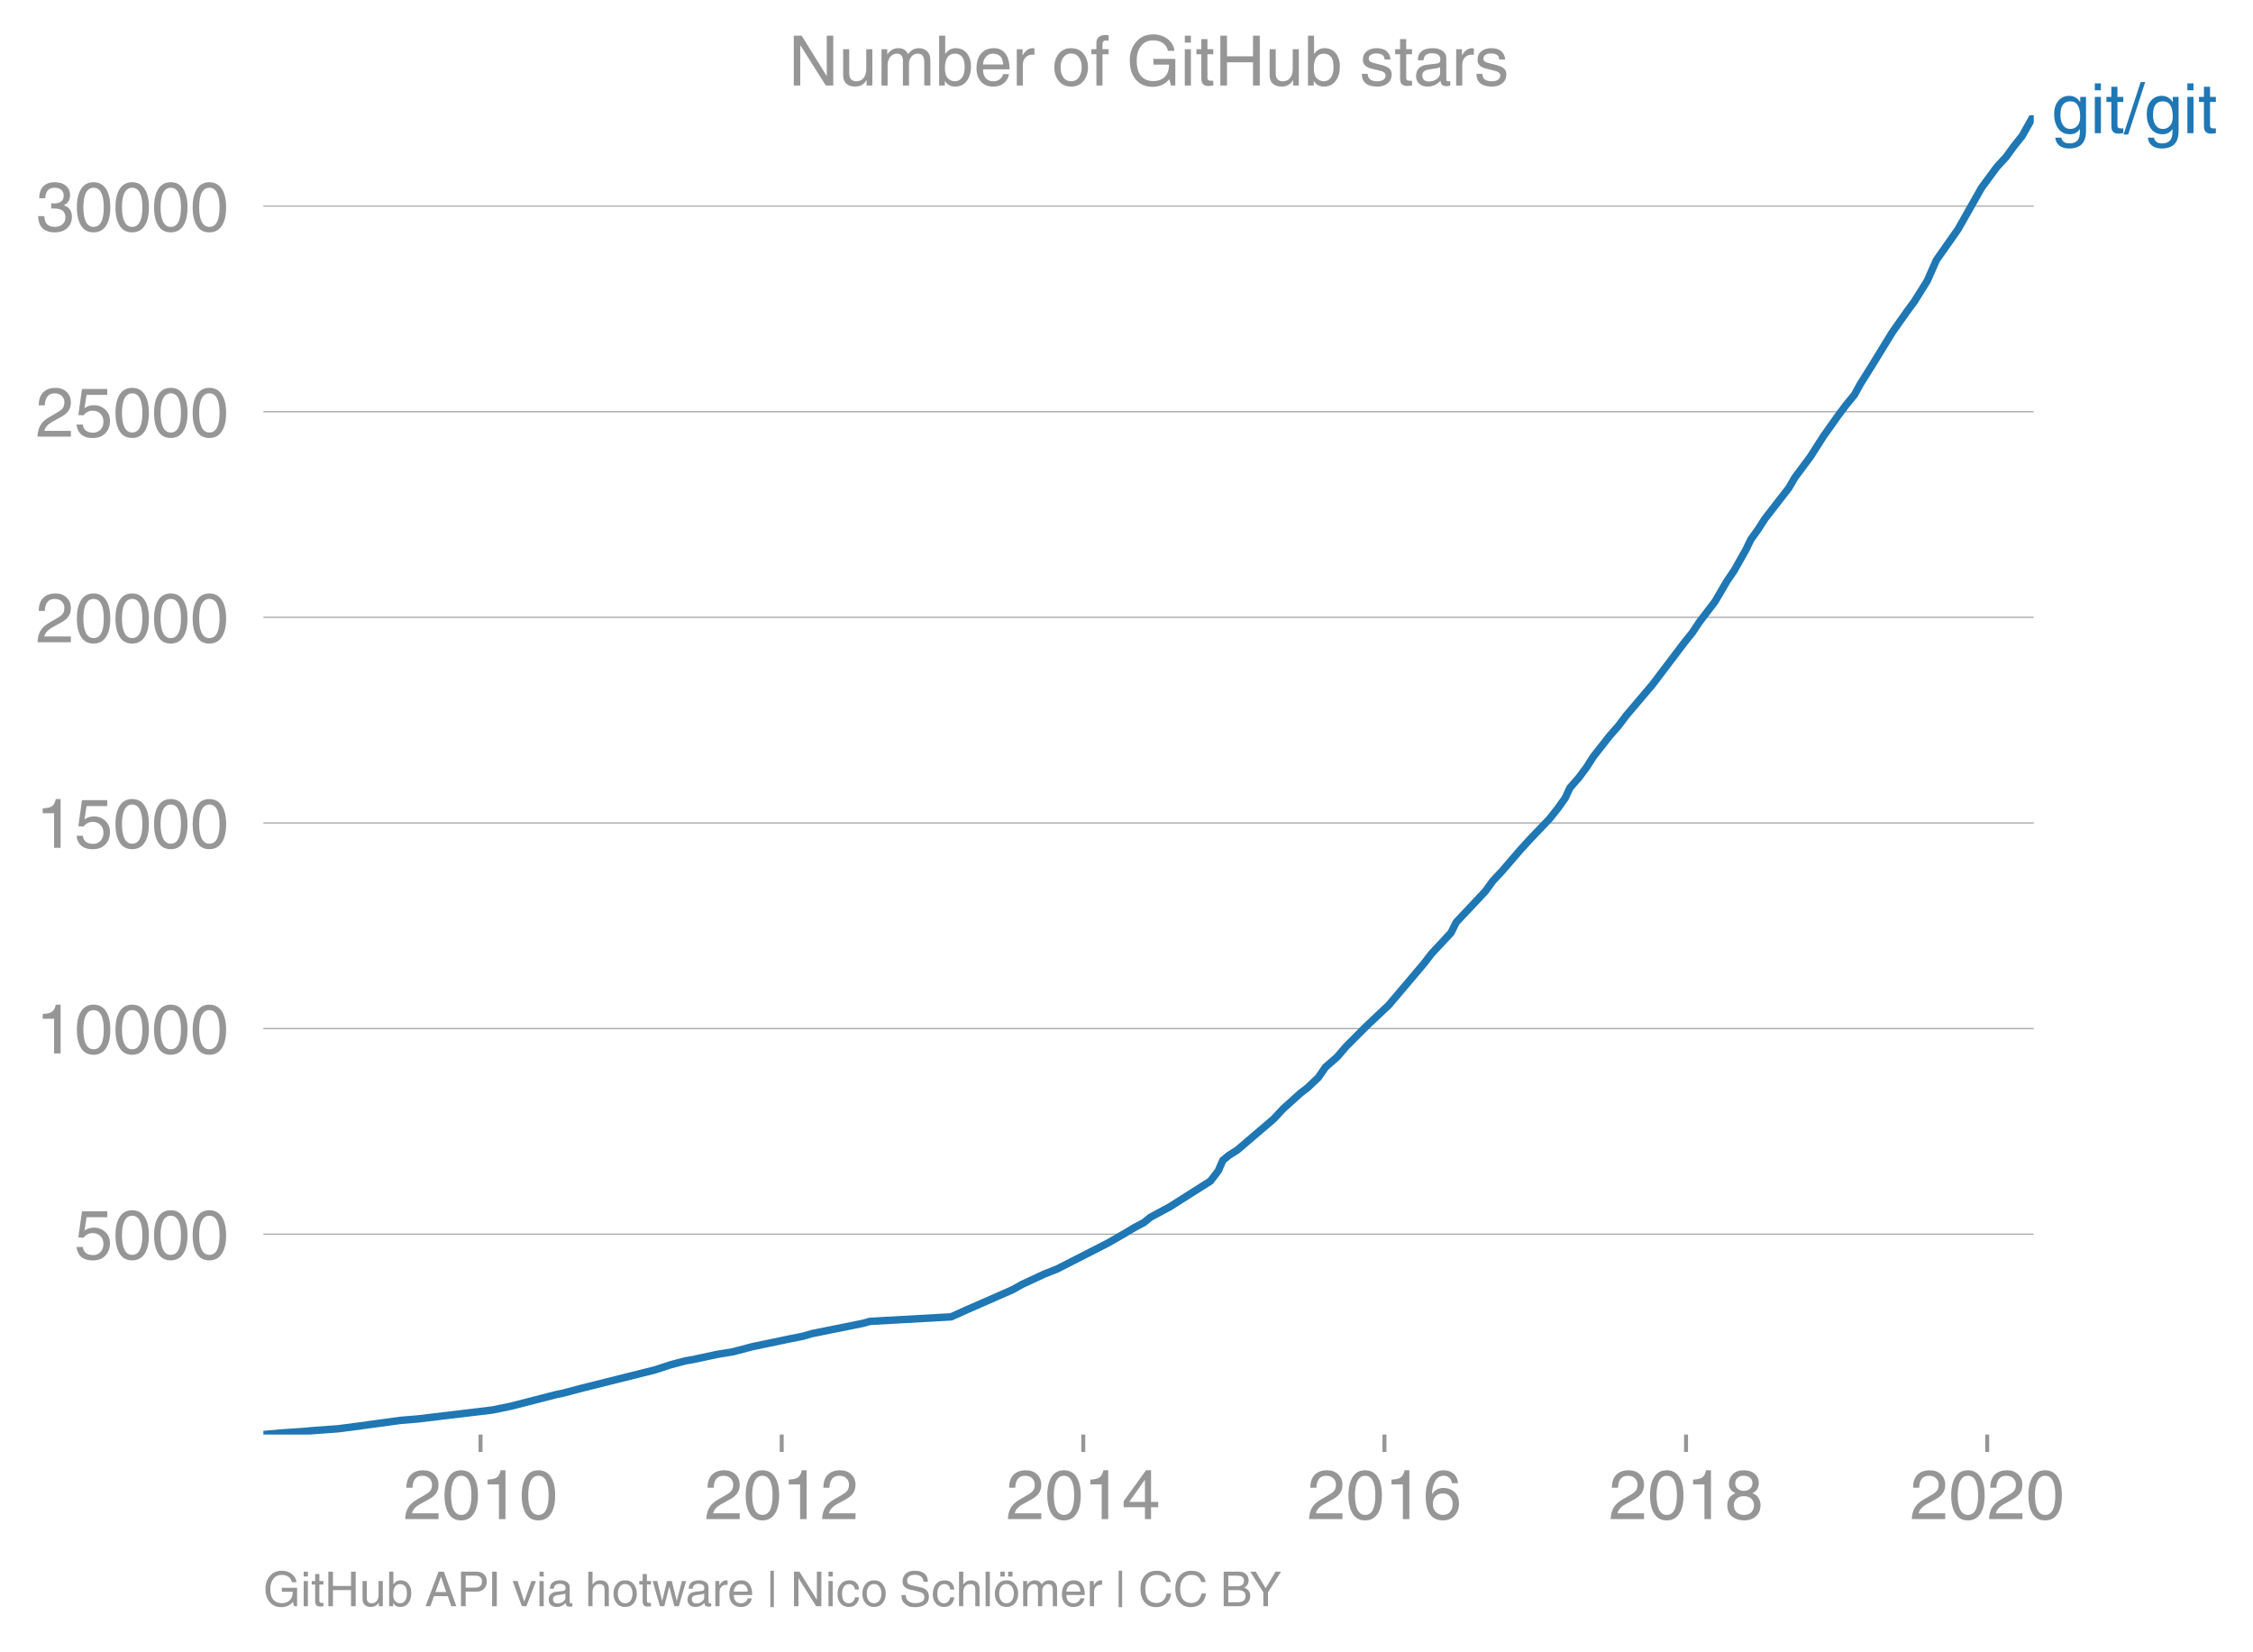
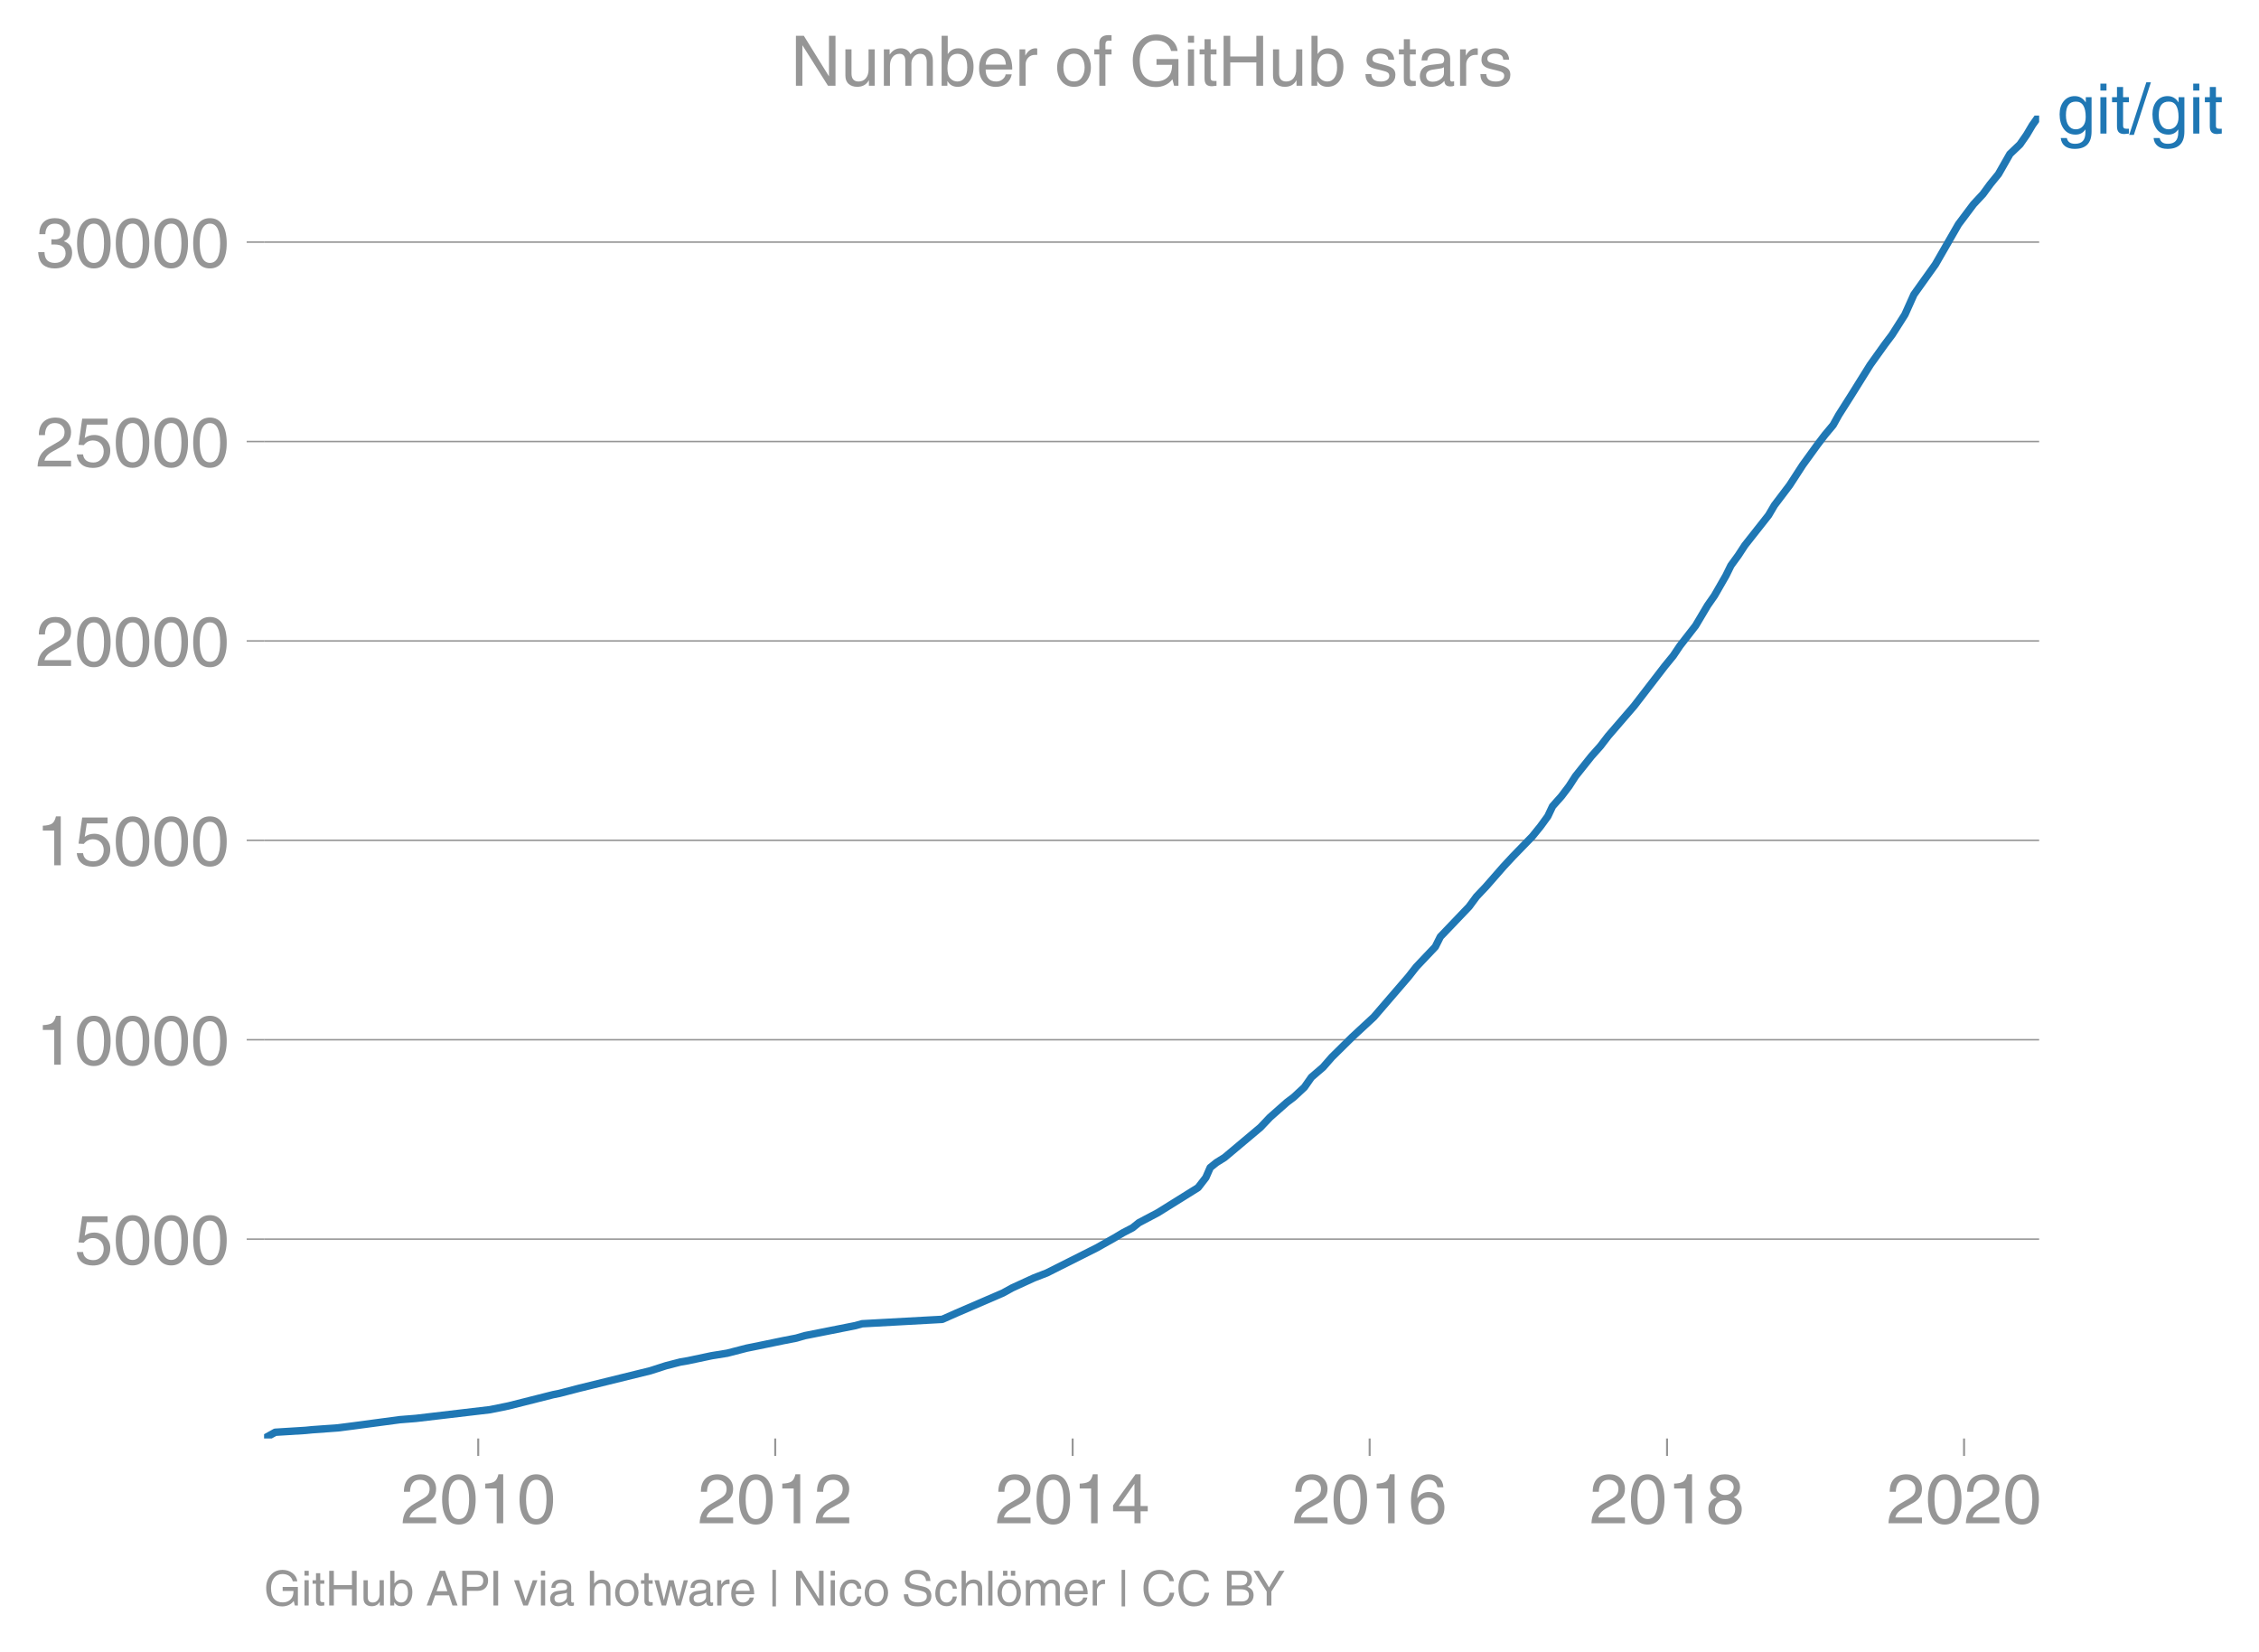
- <svg xmlns="http://www.w3.org/2000/svg" xmlns:xlink="http://www.w3.org/1999/xlink" height="444.271" viewBox="0 0 454.478 333.203" width="605.97">
+ <svg xmlns="http://www.w3.org/2000/svg" xmlns:xlink="http://www.w3.org/1999/xlink" height="442.889" viewBox="0 0 454.478 332.166" width="605.97">
  <defs>
    <style>*{stroke-linecap:butt;stroke-linejoin:round}</style>
  </defs>
  <g id="figure_1">
-     <path d="M0 333.203h454.478V0H0z" fill="none" id="patch_1" />
+     <path d="M0 332.166h454.478V0H0z" fill="none" id="patch_1" />
    <g id="axes_1">
      <path d="M53.127 289.361h357.12V23.25H53.127z" fill="none" id="patch_2" />
      <g id="matplotlib.axis_1">
        <g id="xtick_1">
          <g id="line2d_1">
            <defs>
-               <path d="M0 0v3.5" id="mc0dd35ab2b" stroke="#969696" stroke-width=".8" />
-             </defs>
-             <use x="96.935" xlink:href="#mc0dd35ab2b" y="289.361" fill="#969696" stroke="#969696" stroke-width=".8" />
+               <path d="M0 0v3.5" id="md614ea717a" stroke="#969696" stroke-width=".4" />
+             </defs>
+             <use x="96.214" xlink:href="#md614ea717a" y="289.361" fill="#969696" stroke="#969696" stroke-width=".4" />
          </g>
          <g id="text_1">
            <defs>
              <path d="M4.39 45.125q0 12.39 6.391 18.781 6.406 6.407 17.938 6.407 9.656 0 15.812-5.86 6.157-5.86 6.157-15.14 0-7.22-3.547-12.188-3.532-4.953-10.422-8.703l-12.11-6.64Q13.922 15.921 12.5 8.296h38.188V0H2.593q.39 9.906 4.297 16.5 3.906 6.594 12.203 11.375l12.593 7.328q5.032 2.89 7.329 5.984 2.297 3.094 2.297 8.516 0 5.375-3.766 9.031-3.75 3.672-10.156 3.672-7.078 0-10.594-4.672-3.516-4.656-3.61-12.609z" id="HelveticaWorld-Regular-50" />
              <path d="M42.484 34.188q0 14.109-3.734 21.156-3.734 7.062-10.969 7.062-7.078 0-10.89-7.062-3.797-7.047-3.797-21.157 0-13.671 3.75-20.937Q20.609 6 27.78 6q7.235 0 10.969 7 3.734 7.016 3.734 21.188zm9.422 0q0-17.297-6.25-26.704-6.25-9.39-17.875-9.39-12.062 0-18.062 9.734-6 9.75-6 26.36 0 17.03 6.14 26.578 6.157 9.547 17.922 9.547 11.625 0 17.875-9.5t6.25-26.626z" id="HelveticaWorld-Regular-48" />
              <path d="M35.89 0h-9.374v49.906H10.109v6.985q8.594.28 12.782 2.75Q27.094 62.109 29 70.313h6.89z" id="HelveticaWorld-Regular-49" />
            </defs>
-             <g transform="matrix(.14 0 0 -.14 81.364 306.41)" fill="#969696">
+             <g transform="matrix(.14 0 0 -.14 80.643 306.41)" fill="#969696">
              <use xlink:href="#HelveticaWorld-Regular-50" />
              <use x="55.615" xlink:href="#HelveticaWorld-Regular-48" />
              <use x="111.23" xlink:href="#HelveticaWorld-Regular-49" />
              <use x="166.846" xlink:href="#HelveticaWorld-Regular-48" />
            </g>
          </g>
        </g>
        <g id="xtick_2">
-           <use x="157.687" xlink:href="#mc0dd35ab2b" y="289.361" fill="#969696" stroke="#969696" stroke-width=".8" id="line2d_2" />
-           <g transform="matrix(.14 0 0 -.14 142.117 306.41)" fill="#969696" id="text_2">
+           <use x="155.966" xlink:href="#md614ea717a" y="289.361" fill="#969696" stroke="#969696" stroke-width=".4" id="line2d_2" />
+           <g transform="matrix(.14 0 0 -.14 140.396 306.41)" fill="#969696" id="text_2">
            <use xlink:href="#HelveticaWorld-Regular-50" />
            <use x="55.615" xlink:href="#HelveticaWorld-Regular-48" />
            <use x="111.23" xlink:href="#HelveticaWorld-Regular-49" />
            <use x="166.846" xlink:href="#HelveticaWorld-Regular-50" />
          </g>
        </g>
        <g id="xtick_3">
-           <use x="218.523" xlink:href="#mc0dd35ab2b" y="289.361" fill="#969696" stroke="#969696" stroke-width=".8" id="line2d_3" />
+           <use x="215.801" xlink:href="#md614ea717a" y="289.361" fill="#969696" stroke="#969696" stroke-width=".4" id="line2d_3" />
          <g id="text_3">
            <defs>
              <path d="M10.594 24.703h22.61v31.89h-.188zM42 17.093V0h-8.797v17.094H2.484v8.593L34.72 70.314H42v-45.61h10.297v-7.61z" id="HelveticaWorld-Regular-52" />
            </defs>
-             <g transform="matrix(.14 0 0 -.14 202.953 306.41)" fill="#969696">
+             <g transform="matrix(.14 0 0 -.14 200.23 306.41)" fill="#969696">
              <use xlink:href="#HelveticaWorld-Regular-50" />
              <use x="55.615" xlink:href="#HelveticaWorld-Regular-48" />
              <use x="111.23" xlink:href="#HelveticaWorld-Regular-49" />
              <use x="166.846" xlink:href="#HelveticaWorld-Regular-52" />
            </g>
          </g>
        </g>
        <g id="xtick_4">
-           <use x="279.276" xlink:href="#mc0dd35ab2b" y="289.361" fill="#969696" stroke="#969696" stroke-width=".8" id="line2d_4" />
+           <use x="275.553" xlink:href="#md614ea717a" y="289.361" fill="#969696" stroke="#969696" stroke-width=".4" id="line2d_4" />
          <g id="text_4">
            <defs>
              <path d="M14.11 21.578q0-6.875 4.093-11.234Q22.313 6 28.906 6q6.297 0 10.032 4.438 3.734 4.453 3.734 11.687 0 6.297-3.688 10.547-3.687 4.25-10.468 4.25-6.594 0-10.5-4.156-3.907-4.157-3.907-11.188zM41.702 51.61q-.984 5.375-3.984 8.078-3 2.72-8.125 2.72-8.11 0-12.36-7.923-4.25-7.906-4.343-18.109l.203-.188q5.61 8.641 16.687 8.641 8.844 0 15.438-5.86 6.593-5.859 6.593-16.452 0-10.5-6.25-17.47-6.25-6.952-16.843-6.952-12.219 0-18.563 8.687-6.344 8.703-6.344 25.938 0 16.593 6.485 27.093 6.5 10.5 19.484 10.5 8.407 0 14.219-5.015 5.813-5 6.297-13.688z" id="HelveticaWorld-Regular-54" />
            </defs>
-             <g transform="matrix(.14 0 0 -.14 263.705 306.41)" fill="#969696">
+             <g transform="matrix(.14 0 0 -.14 259.982 306.41)" fill="#969696">
              <use xlink:href="#HelveticaWorld-Regular-50" />
              <use x="55.615" xlink:href="#HelveticaWorld-Regular-48" />
              <use x="111.23" xlink:href="#HelveticaWorld-Regular-49" />
              <use x="166.846" xlink:href="#HelveticaWorld-Regular-54" />
            </g>
          </g>
        </g>
        <g id="xtick_5">
-           <use x="340.111" xlink:href="#mc0dd35ab2b" y="289.361" fill="#969696" stroke="#969696" stroke-width=".8" id="line2d_5" />
+           <use x="335.387" xlink:href="#md614ea717a" y="289.361" fill="#969696" stroke="#969696" stroke-width=".4" id="line2d_5" />
          <g id="text_5">
            <defs>
              <path d="M27.594 40.578q5.422 0 8.953 3.094 3.547 3.11 3.547 8.234 0 4.594-3.407 7.547-3.39 2.953-9.687 2.953-5.61 0-8.672-3.11-3.047-3.093-3.047-7.874 0-5.125 3.813-7.984 3.812-2.86 8.5-2.86zm.093-7.562q-6.78 0-10.64-3.766-3.86-3.766-3.86-9.234 0-6.297 3.907-10.157Q21 6 28.219 6q6.406 0 10.234 3.86 3.828 3.859 3.828 10.265 0 5.469-3.828 9.172-3.828 3.719-10.766 3.719zM49.22 52.203q0-10.594-9.032-14.797 6.204-2.781 8.86-7.36 2.656-4.562 2.656-9.733 0-10.016-6.453-16.125-6.438-6.094-17.375-6.094-9.563 0-16.813 5.25-7.25 5.25-7.25 17.062 0 11.922 11.907 16.907-9.516 3.796-9.516 13.671 0 8.297 5.64 13.813 5.641 5.516 15.641 5.516 10.016 0 15.875-5.204 5.86-5.203 5.86-12.906z" id="HelveticaWorld-Regular-56" />
            </defs>
-             <g transform="matrix(.14 0 0 -.14 324.54 306.41)" fill="#969696">
+             <g transform="matrix(.14 0 0 -.14 319.817 306.41)" fill="#969696">
              <use xlink:href="#HelveticaWorld-Regular-50" />
              <use x="55.615" xlink:href="#HelveticaWorld-Regular-48" />
              <use x="111.23" xlink:href="#HelveticaWorld-Regular-49" />
              <use x="166.846" xlink:href="#HelveticaWorld-Regular-56" />
            </g>
          </g>
        </g>
        <g id="xtick_6">
-           <use x="400.864" xlink:href="#mc0dd35ab2b" y="289.361" fill="#969696" stroke="#969696" stroke-width=".8" id="line2d_6" />
-           <g transform="matrix(.14 0 0 -.14 385.293 306.41)" fill="#969696" id="text_6">
+           <use x="395.14" xlink:href="#md614ea717a" y="289.361" fill="#969696" stroke="#969696" stroke-width=".4" id="line2d_6" />
+           <g transform="matrix(.14 0 0 -.14 379.569 306.41)" fill="#969696" id="text_6">
            <use xlink:href="#HelveticaWorld-Regular-50" />
            <use x="55.615" xlink:href="#HelveticaWorld-Regular-48" />
            <use x="111.23" xlink:href="#HelveticaWorld-Regular-50" />
            <use x="166.846" xlink:href="#HelveticaWorld-Regular-48" />
          </g>
        </g>
      </g>
      <g id="matplotlib.axis_2">
        <g id="ytick_1">
-           <path clip-path="url(#pf751142531)" d="M53.127 248.935h357.12" fill="none" stroke="#969696" stroke-linecap="square" stroke-width=".2" id="line2d_7" />
+           <path clip-path="url(#pc16828fae8)" d="M53.127 249.258h357.12" fill="none" stroke="#969696" stroke-linecap="square" stroke-width=".3" id="line2d_7" />
+           <g id="line2d_8">
+             <defs>
+               <path d="M0 0h-3.5" id="md3d8f7f0d5" stroke="#969696" stroke-width=".3" />
+             </defs>
+             <use x="53.127" xlink:href="#md3d8f7f0d5" y="249.258" fill="#969696" stroke="#969696" stroke-width=".3" />
+           </g>
          <g id="text_7">
            <defs>
              <path d="M14.703 40.922q5.813 4.39 13.625 4.39 9.469 0 16.281-6.296 6.813-6.297 6.813-16.22 0-10.78-6.578-17.796-6.563-7-18.422-7-10.313 0-16.266 5.047Q4.203 8.109 3.22 17.39h9.094q.671-5.672 4.437-8.672 3.766-3 10.453-3 6.485 0 10.64 4.484Q42 14.703 42 21.688q0 7.125-4.36 11.421-4.343 4.297-11.218 4.297-7.813 0-13.047-6.687l-7.563.39 5.266 37.594h36.438v-8.5H17.672z" id="HelveticaWorld-Regular-53" />
            </defs>
-             <g transform="matrix(.14 0 0 -.14 14.985 253.96)" fill="#969696">
+             <g transform="matrix(.14 0 0 -.14 14.985 254.283)" fill="#969696">
              <use xlink:href="#HelveticaWorld-Regular-53" />
              <use x="55.615" xlink:href="#HelveticaWorld-Regular-48" />
              <use x="111.23" xlink:href="#HelveticaWorld-Regular-48" />
              <use x="166.846" xlink:href="#HelveticaWorld-Regular-48" />
            </g>
          </g>
        </g>
        <g id="ytick_2">
-           <path clip-path="url(#pf751142531)" d="M53.127 207.464h357.12" fill="none" stroke="#969696" stroke-linecap="square" stroke-width=".2" id="line2d_8" />
-           <g transform="matrix(.14 0 0 -.14 7.2 212.489)" fill="#969696" id="text_8">
+           <path clip-path="url(#pc16828fae8)" d="M53.127 209.148h357.12" fill="none" stroke="#969696" stroke-linecap="square" stroke-width=".3" id="line2d_9" />
+           <use x="53.127" xlink:href="#md3d8f7f0d5" y="209.148" fill="#969696" stroke="#969696" stroke-width=".3" id="line2d_10" />
+           <g transform="matrix(.14 0 0 -.14 7.2 214.172)" fill="#969696" id="text_8">
            <use xlink:href="#HelveticaWorld-Regular-49" />
            <use x="55.615" xlink:href="#HelveticaWorld-Regular-48" />
            <use x="111.23" xlink:href="#HelveticaWorld-Regular-48" />
            <use x="166.846" xlink:href="#HelveticaWorld-Regular-48" />
            <use x="222.461" xlink:href="#HelveticaWorld-Regular-48" />
          </g>
        </g>
        <g id="ytick_3">
-           <path clip-path="url(#pf751142531)" d="M53.127 165.993h357.12" fill="none" stroke="#969696" stroke-linecap="square" stroke-width=".2" id="line2d_9" />
-           <g transform="matrix(.14 0 0 -.14 7.2 171.018)" fill="#969696" id="text_9">
+           <path clip-path="url(#pc16828fae8)" d="M53.127 169.037h357.12" fill="none" stroke="#969696" stroke-linecap="square" stroke-width=".3" id="line2d_11" />
+           <use x="53.127" xlink:href="#md3d8f7f0d5" y="169.037" fill="#969696" stroke="#969696" stroke-width=".3" id="line2d_12" />
+           <g transform="matrix(.14 0 0 -.14 7.2 174.061)" fill="#969696" id="text_9">
            <use xlink:href="#HelveticaWorld-Regular-49" />
            <use x="55.615" xlink:href="#HelveticaWorld-Regular-53" />
            <use x="111.23" xlink:href="#HelveticaWorld-Regular-48" />
            <use x="166.846" xlink:href="#HelveticaWorld-Regular-48" />
            <use x="222.461" xlink:href="#HelveticaWorld-Regular-48" />
          </g>
        </g>
        <g id="ytick_4">
-           <path clip-path="url(#pf751142531)" d="M53.127 124.522h357.12" fill="none" stroke="#969696" stroke-linecap="square" stroke-width=".2" id="line2d_10" />
-           <g transform="matrix(.14 0 0 -.14 7.2 129.547)" fill="#969696" id="text_10">
+           <path clip-path="url(#pc16828fae8)" d="M53.127 128.926h357.12" fill="none" stroke="#969696" stroke-linecap="square" stroke-width=".3" id="line2d_13" />
+           <use x="53.127" xlink:href="#md3d8f7f0d5" y="128.926" fill="#969696" stroke="#969696" stroke-width=".3" id="line2d_14" />
+           <g transform="matrix(.14 0 0 -.14 7.2 133.95)" fill="#969696" id="text_10">
            <use xlink:href="#HelveticaWorld-Regular-50" />
            <use x="55.615" xlink:href="#HelveticaWorld-Regular-48" />
            <use x="111.23" xlink:href="#HelveticaWorld-Regular-48" />
            <use x="166.846" xlink:href="#HelveticaWorld-Regular-48" />
            <use x="222.461" xlink:href="#HelveticaWorld-Regular-48" />
          </g>
        </g>
        <g id="ytick_5">
-           <path clip-path="url(#pf751142531)" d="M53.127 83.05h357.12" fill="none" stroke="#969696" stroke-linecap="square" stroke-width=".2" id="line2d_11" />
-           <g transform="matrix(.14 0 0 -.14 7.2 88.075)" fill="#969696" id="text_11">
+           <path clip-path="url(#pc16828fae8)" d="M53.127 88.815h357.12" fill="none" stroke="#969696" stroke-linecap="square" stroke-width=".3" id="line2d_15" />
+           <use x="53.127" xlink:href="#md3d8f7f0d5" y="88.815" fill="#969696" stroke="#969696" stroke-width=".3" id="line2d_16" />
+           <g transform="matrix(.14 0 0 -.14 7.2 93.84)" fill="#969696" id="text_11">
            <use xlink:href="#HelveticaWorld-Regular-50" />
            <use x="55.615" xlink:href="#HelveticaWorld-Regular-53" />
            <use x="111.23" xlink:href="#HelveticaWorld-Regular-48" />
            <use x="166.846" xlink:href="#HelveticaWorld-Regular-48" />
            <use x="222.461" xlink:href="#HelveticaWorld-Regular-48" />
          </g>
        </g>
        <g id="ytick_6">
-           <path clip-path="url(#pf751142531)" d="M53.127 41.58h357.12" fill="none" stroke="#969696" stroke-linecap="square" stroke-width=".2" id="line2d_12" />
+           <path clip-path="url(#pc16828fae8)" d="M53.127 48.704h357.12" fill="none" stroke="#969696" stroke-linecap="square" stroke-width=".3" id="line2d_17" />
+           <use x="53.127" xlink:href="#md3d8f7f0d5" y="48.704" fill="#969696" stroke="#969696" stroke-width=".3" id="line2d_18" />
          <g id="text_12">
            <defs>
              <path d="M22.406 39.984q2.203-.187 4.594-.187 6.203 0 9.781 2.86 3.594 2.859 3.594 8.656 0 4.687-3.344 7.89-3.343 3.203-9.64 3.203-6.985 0-10.235-4.11-3.234-4.093-3.437-10.983h-8.64q0 10.984 5.765 16.984 5.765 6.016 16.937 6.016 9.922 0 15.828-5.11 5.907-5.094 5.907-13.39 0-10.704-9.032-14.5v-.204q11.72-4 11.72-16.406 0-9.906-6.595-16.265-6.593-6.344-18.703-6.344-9.906 0-16.312 5.203Q4.204 8.5 3.422 21.484H12.5q.203-8.109 4-11.797Q20.313 6 27.484 6q6.938 0 11.141 3.86 4.203 3.859 4.203 9.718 0 6.406-4.016 9.672-4 3.266-12.39 3.266-2 0-4.016-.094z" id="HelveticaWorld-Regular-51" />
            </defs>
-             <g transform="matrix(.14 0 0 -.14 7.2 46.604)" fill="#969696">
+             <g transform="matrix(.14 0 0 -.14 7.2 53.728)" fill="#969696">
              <use xlink:href="#HelveticaWorld-Regular-51" />
              <use x="55.615" xlink:href="#HelveticaWorld-Regular-48" />
              <use x="111.23" xlink:href="#HelveticaWorld-Regular-48" />
              <use x="166.846" xlink:href="#HelveticaWorld-Regular-48" />
              <use x="222.461" xlink:href="#HelveticaWorld-Regular-48" />
            </g>
          </g>
        </g>
      </g>
-       <path clip-path="url(#pf751142531)" d="M53.127 289.361l3.659-.323 4.83-.324 1.3-.132 5.329-.39 3.066-.398 9.567-1.302 3.29-.266 15.174-1.816 3.81-.788 9.11-2.34 1.297-.265 3.954-1.045 14.628-3.657 3.191-1.046 2.98-.78 1.54-.265 4.819-1.036 3.186-.523 3.971-1.045 2.535-.523 4.98-1.045 2.642-.522 1.746-.514 10.358-2.09 1.376-.39 16.39-.913 2.887-1.302 9.532-4.18 1.856-1.045 4.479-2.09 2.636-1.037 10.206-5.217 3.651-2.09 1.708-1.037 1.974-1.045 1.273-1.045 3.891-2.09 8.232-5.218 1.59-2.09.895-2.082 1.28-1.045 1.651-1.045 7.331-6.262 1.949-2.09 3.479-3.127 1.364-1.045 2.205-2.082 1.44-2.09 2.383-2.082 1.792-2.09 4.162-4.18 4.434-4.172 7.069-8.344 1.614-2.09 3.89-4.172 1.03-2.09 5.875-6.254 1.52-2.09 1.945-2.09 3.59-4.173 1.907-2.09 3.984-4.172 1.658-2.082 1.497-2.09.97-2.09 1.827-2.09 1.55-2.082 1.325-2.09 3.273-4.172 1.826-2.082 1.576-2.09 5.313-6.262 6.322-8.344 1.68-2.09 1.383-2.09 3.187-4.172 2.437-4.172 1.431-2.09 2.355-4.173 1.01-2.09 1.498-2.09 1.334-2.082 4.857-6.262 1.206-2.082 3.114-4.18 2.662-4.172 2.97-4.172 1.56-2.09 1.709-2.082 1.145-2.09 2.61-4.18 3.834-6.254 2.933-4.172 1.545-2.09 2.61-4.18 1.84-4.173 4.39-6.254 4.726-8.352 3.084-4.18 1.92-2.09 1.5-2.082 1.678-2.09 2.343-4.18h0" fill="none" stroke="#1f77b4" stroke-linecap="square" stroke-width="1.5" id="line2d_13" />
+       <path clip-path="url(#pc16828fae8)" d="M53.127 289.361l2.248-1.251 6.102-.377 1.279-.128 5.24-.378 3.015-.385 9.41-1.26 3.235-.256 14.925-1.757 3.747-.762 8.96-2.262 1.276-.257 3.889-1.01 14.387-3.538 3.139-1.011 2.93-.754 1.515-.257 4.74-1.003 3.134-.505 3.906-1.01 2.493-.506 4.897-1.011 2.6-.505 1.716-.498 10.188-2.021 1.353-.377 16.12-.883 2.84-1.26 9.375-4.043 1.825-1.01 4.405-2.022 2.593-1.003 10.038-5.046 3.592-2.021 1.679-1.003 1.942-1.01 1.252-1.012 3.827-2.021 8.096-5.046 1.563-2.022.88-2.013 1.26-1.011 1.624-1.01 7.21-6.058 1.917-2.021 3.422-3.025 1.341-1.01 2.169-2.014 1.416-2.022 2.344-2.013 1.763-2.022 4.094-4.043 4.36-4.035 6.952-8.07 1.588-2.022 3.827-4.035 1.012-2.022 5.779-6.048 1.494-2.022 1.913-2.022 3.532-4.035 1.875-2.021 3.918-4.036 1.63-2.013 1.474-2.022.954-2.021 1.797-2.022 1.524-2.013 1.303-2.022 3.22-4.035 1.795-2.014 1.55-2.021 5.226-6.057 6.217-8.07 1.654-2.022 1.36-2.022 3.134-4.035 2.396-4.035 1.409-2.022 2.315-4.035.993-2.021 1.474-2.022 1.312-2.013 4.777-6.057 1.186-2.014 3.063-4.043 2.618-4.035 2.922-4.035 1.534-2.022 1.68-2.013 1.127-2.022 2.567-4.043 3.771-6.049 2.884-4.035 1.52-2.022 2.568-4.043 1.81-4.035 4.316-6.049 4.648-8.078 3.034-4.043 1.888-2.022 1.476-2.013 1.65-2.022 2.304-4.043 2.02-1.926 1.343-1.933 1.144-1.933 1.372-1.934h0" fill="none" stroke="#1f77b4" stroke-linecap="square" stroke-width="1.5" id="line2d_19" />
      <g id="text_13">
        <defs>
          <path d="M12.984 26.313q0-9.61 3.813-14.907Q20.609 6.11 27.094 6.11q6.312 0 10.312 4.579 4 4.593 4 13 0 11.03-3.5 16.625-3.484 5.593-10.61 5.593-7.171 0-10.75-4.765-3.562-4.766-3.562-14.828zM49.812 2.983q0-12.609-6.062-18.797-6.047-6.203-18.266-6.203-8.78 0-13.984 4.047Q6.297-13.922 5.516-6.39h8.796q.672-3.812 3.532-6.062 2.86-2.25 8.281-2.25 7.375 0 11.125 3.969 3.766 3.953 3.766 12.828v3.719h-.188q-4.937-7.329-13.922-7.329-11.187 0-17.093 8.25-5.907 8.25-5.907 20.953 0 11.625 5.953 18.875 5.97 7.25 15.829 7.25 9.906 0 15.625-8.89h.187v7.375h8.313z" id="HelveticaWorld-Regular-103" />
          <path d="M6.594 61.813v9.968h8.781v-9.969zM15.375 0H6.594v52.297h8.781z" id="HelveticaWorld-Regular-105" />
          <path d="M17.188 45.016V10.984q0-2 1.093-3.046 1.11-1.047 3.938-1.047h3.375V0Q20.797-.688 19-.688q-5.516 0-8.063 2.641-2.53 2.64-2.53 8.547v34.516H1.311v7.28h7.094v14.595h8.781V52.297h8.407v-7.281z" id="HelveticaWorld-Regular-116" />
          <path d="M4.984-1.906h-6.687l24.61 75.594H29.5z" id="HelveticaWorld-Regular-47" />
        </defs>
        <g transform="matrix(.14 0 0 -.14 413.818 26.866)" fill="#1f77b4">
          <use xlink:href="#HelveticaWorld-Regular-103" />
          <use x="55.908" xlink:href="#HelveticaWorld-Regular-105" />
          <use x="77.93" xlink:href="#HelveticaWorld-Regular-116" />
          <use x="105.615" xlink:href="#HelveticaWorld-Regular-47" />
          <use x="133.398" xlink:href="#HelveticaWorld-Regular-103" />
          <use x="189.307" xlink:href="#HelveticaWorld-Regular-105" />
          <use x="211.328" xlink:href="#HelveticaWorld-Regular-116" />
        </g>
      </g>
      <g id="text_14">
        <defs>
          <path d="M38.484 38.375h31.532V0h-6.297l-2.344 9.281Q56.781 3.421 50.578.75q-6.187-2.656-12.875-2.656-10.797 0-18.047 4.703-7.25 4.719-11.265 13.015-4 8.313-4 20.72 0 15.468 9.203 26.312 9.203 10.843 24.781 10.843 11.625 0 20.313-6.5Q67.39 60.688 68.796 50h-9.375q-1.703 7.078-7.219 11.078-5.516 4.016-14.312 4.016-10.594 0-17.047-7.985-6.438-7.984-6.438-21.125 0-15.28 6.39-22.437Q27.204 6.39 38.282 6.39q7.235 0 12.235 2.859 5 2.86 7.687 7.766 2.688 4.906 2.688 13.062H38.484z" id="HelveticaWorld-Regular-71" />
          <path d="M64.89 0h-9.718v33.5h-37.5V0H8.109v71.781h9.563V42.094h37.5V71.78h9.719z" id="HelveticaWorld-Regular-72" />
          <path d="M6.11 52.297h8.78V17.578q0-5.765 2.61-8.625Q20.125 6.11 25 6.11q6.781 0 10.594 4.797 3.812 4.813 3.812 12.578v28.813h8.782V0H39.89v7.625l-.188.188q-4.984-9.329-16.61-9.329-7.515 0-12.25 4.094Q6.11 6.688 6.11 14.703z" id="HelveticaWorld-Regular-117" />
          <path d="M43.406 26.313q0 10.5-3.718 15.046-3.704 4.547-10.579 4.547-6.984-.11-10.562-5.453Q14.984 35.11 14.984 25q0-10.297 4.297-14.594Q23.578 6.11 29.297 6.11q6.5 0 10.297 5.344 3.812 5.344 3.812 14.86zM6.594 0v71.781h8.781V45.703h.203q5.61 8.11 15.14 8.11 9.766 0 15.766-7.25t6-18.876q0-13.093-6.062-21.156Q40.375-1.516 29.5-1.516q-9.578 0-14.406 8.016h-.203V0z" id="HelveticaWorld-Regular-98" />
          <path d="M44 29.5L33.406 61.078h-.203L21.687 29.5zm-25.297-8.594L11.188 0h-9.97l27 71.781h10.985L65.187 0H54.594l-7.078 20.906z" id="HelveticaWorld-Regular-65" />
          <path d="M17.828 38.625H37.11q7.282 0 10.938 3.188 3.656 3.203 3.656 9.703 0 5.812-3.516 8.89-3.515 3.078-10.687 3.078H17.828zm0-38.625H8.11v71.781h32.266q9.625 0 15.484-5.594 5.86-5.593 5.86-14.578 0-9.328-5.672-15.312-5.656-5.969-15.672-5.969H17.828z" id="HelveticaWorld-Regular-80" />
          <path d="M17.828 0H8.11v71.781h9.72z" id="HelveticaWorld-Regular-73" />
          <path d="M39.406 52.297h9.625L29.11 0h-9.437L.594 52.297h10.203L24.422 9.719h.187z" id="HelveticaWorld-Regular-118" />
          <path d="M38.375 26.703q-.969-1.015-3.828-1.656-2.86-.625-10.672-1.656-5.766-.688-8.469-2.844-2.703-2.14-2.703-5.656 0-4.297 2.281-6.688 2.297-2.39 7.329-2.39 6.296 0 11.171 3.578 4.891 3.593 4.891 8.718zM6.203 36.375q.297 8.844 5.734 13.14 5.454 4.297 15.844 4.297 8.297 0 13.907-3.765 5.624-3.75 5.624-10.844V9.078Q47.313 6 50.094 6q1.125 0 2.89.39V0Q50.594-.984 48-.984q-4.5 0-6.703 1.921-2.188 1.938-2.281 6.047-7.516-8.5-18.891-8.5-7.422 0-11.922 4.204Q3.72 6.89 3.72 13.624q0 6.89 3.906 11.125Q11.531 29 19 29.89l15.516 1.891q4.203.64 4.203 6.203 0 4.11-3.047 6.297-3.047 2.203-9.25 2.203-5.516 0-8.485-2.437-2.953-2.438-3.53-7.672z" id="HelveticaWorld-Regular-97" />
          <path d="M49.219 0h-8.844v34.188q0 6.296-2.438 9-2.437 2.718-7.953 2.718-6.797 0-10.703-4.406-3.906-4.39-3.906-12.984V0H6.594v71.781h8.781V45.312h.203q6 8.5 15.328 8.5 8.594 0 13.453-4.5 4.86-4.484 4.86-13.718z" id="HelveticaWorld-Regular-104" />
          <path d="M12.703 26.219q0-8.735 3.953-14.375 3.953-5.64 11.219-5.64 7.531 0 11.438 5.905 3.906 5.907 3.906 14.11 0 8.297-3.907 14.078-3.906 5.797-11.437 5.797-6.969 0-11.078-5.453-4.094-5.438-4.094-14.422zm-8.984 0q0 11.672 6.484 19.625 6.5 7.968 17.672 7.968 11.438 0 17.875-8.062 6.453-8.047 6.453-19.531 0-11.516-6.406-19.625-6.39-8.11-17.922-8.11-11.078 0-17.625 7.86-6.531 7.86-6.531 19.875z" id="HelveticaWorld-Regular-111" />
          <path d="M25.594 0h-8.985L1.516 52.297h9.468L21 11.187h.188l10.109 41.11h9.922l10.203-41.11h.187l10.594 41.11h8.703L55.812 0h-9.234L35.984 40.484h-.187z" id="HelveticaWorld-Regular-119" />
          <path d="M15.375 0H6.594v52.297h8.297v-8.688h.203q5.703 10.203 14.687 10.203 1.422 0 2.297-.296V44.39h-3.266q-5.906 0-9.671-4.016-3.766-4-3.766-9.953z" id="HelveticaWorld-Regular-114" />
          <path d="M42.484 30.328q-.687 8.485-4.5 12.031-3.797 3.547-10.109 3.547-6.39 0-10.328-4.5-3.922-4.484-4.172-11.078zm8.391-13.922q-1.453-8.11-7.953-13.422-5.719-4.5-15.047-4.593-10.984.093-17.438 7.203Q4 12.704 4 24.704q0 13.78 6.64 21.437 6.641 7.672 18.47 7.672 10.593 0 16.546-7.922 5.953-7.907 5.953-22.594H13.375q0-8.203 3.813-12.703Q21 6.109 28.608 6.109q5.375 0 9.235 3.235 3.86 3.25 4.25 7.062z" id="HelveticaWorld-Regular-101" />
          <path d="M9.422 73.688h7.281V-1.906H9.422z" id="HelveticaWorld-Regular-124" />
          <path d="M55.61 71.781h9.374V0h-10.78L17.577 58.016h-.187V0H8.109v71.781h11.375l35.938-57.969h.187z" id="HelveticaWorld-Regular-78" />
          <path d="M39.594 34.719q-1.89 11.187-12.39 11.187-6.5 0-10.454-5.203-3.953-5.203-3.953-14.484 0-10.11 3.656-15.11 3.672-5 10.64-5 4.688 0 8.11 3.438 3.422 3.437 4.39 8.953h8.5q-1.312-9.703-6.859-14.86-5.547-5.156-14.328-5.156-10.297 0-16.89 7.047-6.594 7.063-6.594 19.172 0 13.281 6.594 21.188 6.593 7.922 18.5 7.922 8.687 0 13.843-5.204 5.157-5.203 5.735-13.89z" id="HelveticaWorld-Regular-99" />
          <path d="M50.39 50.781q-.296 6.844-5.109 10.719-4.797 3.875-12.656 3.875-7.922 0-12.172-3.25-4.234-3.234-4.234-9.344 0-3.265 1.843-5.61 1.86-2.343 6.641-3.468l20.516-4.687q8.297-1.813 12.297-6.875 4.015-5.047 4.015-12.313 0-10.64-7.812-16.187-7.813-5.547-20.313-5.547-9.531 0-15.031 2.437-5.484 2.453-9.734 7.766-4.25 5.328-4.25 14.89h9.093q0-8 5.313-12.406 5.328-4.39 14.5-4.39 8.89 0 13.844 3.156 4.953 3.156 4.953 8.953 0 5.281-2.953 7.89Q46.188 29 37.594 31l-15.469 3.625q-7.719 1.75-11.531 6.125Q6.78 45.125 6.78 51.516q0 9.672 6.516 15.922 6.531 6.25 18.203 6.25 13.172 0 20.328-5.5 7.156-5.485 7.688-17.407z" id="HelveticaWorld-Regular-83" />
          <path d="M15.375 0H6.594v71.781h8.781z" id="HelveticaWorld-Regular-108" />
          <path d="M12.703 26.219q0-8.735 3.953-14.375 3.953-5.64 11.219-5.64 7.531 0 11.438 5.905 3.906 5.907 3.906 14.11 0 8.297-3.907 14.078-3.906 5.797-11.437 5.797-6.969 0-11.078-5.453-4.094-5.438-4.094-14.422zm-8.984 0q0 11.672 6.484 19.625 6.5 7.968 17.672 7.968 11.438 0 17.875-8.062 6.453-8.047 6.453-19.531 0-11.516-6.406-19.625-6.39-8.11-17.922-8.11-11.078 0-17.625 7.86-6.531 7.86-6.531 19.875zm36.734 35.406H31.47v10.156h8.984zm-16.219 0H15.25v10.156h8.984z" id="HelveticaWorld-Regular-246" />
          <path d="M6.594 52.297h8.297v-7.375h.203q5.906 8.89 15.812 8.89 9.813 0 13.922-8.5 3.75 4.594 7.266 6.547 3.515 1.953 8.703 1.953 6.781 0 11.484-4.453Q77 44.922 77 36.187V0h-8.781v33.797q0 6.094-2.297 9.094-2.297 3.015-7.422 3.015-5.172 0-8.75-4.203-3.563-4.203-3.563-9.812V0h-8.78v36.188q0 4.53-2.11 7.124-2.094 2.594-6.094 2.594-6.297 0-10.062-4.687-3.766-4.688-3.766-12.703V0H6.594z" id="HelveticaWorld-Regular-109" />
          <path d="M58.016 50.203q-1.625 7.313-6.782 11.094-5.14 3.797-13.343 3.797-10.594 0-17.047-7.703-6.438-7.688-6.438-20.766 0-15.14 6.094-22.547 6.11-7.39 17.688-7.39 7.609 0 13.093 5.046 5.5 5.063 7.407 14.688h9.421Q66.22 12.594 57.625 5.344t-20.906-7.25q-14.703 0-23.516 10.11Q4.391 18.311 4.391 36.28q0 17.328 9.203 27.36 9.203 10.047 24.297 10.047 12.5 0 20.265-6.454 7.766-6.437 9.235-17.03z" id="HelveticaWorld-Regular-67" />
          <path d="M8.11 71.781h31.484q9.281 0 14.797-5.031 5.515-5.031 5.515-13.031 0-4.844-2.422-8.828-2.406-3.97-7.187-6.172 6.687-2.532 9.828-6.735 3.156-4.203 3.156-10.797 0-9.265-6.687-15.234Q49.906 0 38.922 0H8.109zm9.562-63.484h20.703q7.625 0 11.422 3.531 3.812 3.547 3.812 9.563 0 6.093-4.25 9.093Q45.125 33.5 36.812 33.5h-19.14zm0 33.11h17.625q7.719 0 11.312 2.796 3.594 2.813 3.594 8.781 0 5.125-3.406 7.813-3.39 2.687-11.39 2.687H17.671z" id="HelveticaWorld-Regular-66" />
          <path d="M37.313 0h-9.72v28.906L.485 71.781h11.329l20.609-34.469 20.562 34.47h11.422L37.312 28.905z" id="HelveticaWorld-Regular-89" />
        </defs>
-         <g transform="matrix(.09716 0 0 -.09716 53.127 323.992)" fill="#969696">
+         <g transform="matrix(.09716 0 0 -.09716 53.127 322.955)" fill="#969696">
          <use xlink:href="#HelveticaWorld-Regular-71" />
          <use x="77.1" xlink:href="#HelveticaWorld-Regular-105" />
          <use x="99.121" xlink:href="#HelveticaWorld-Regular-116" />
          <use x="126.807" xlink:href="#HelveticaWorld-Regular-72" />
          <use x="199.805" xlink:href="#HelveticaWorld-Regular-117" />
          <use x="254.59" xlink:href="#HelveticaWorld-Regular-98" />
          <use x="311.084" xlink:href="#HelveticaWorld-Regular-32" />
          <use x="335.498" xlink:href="#HelveticaWorld-Regular-65" />
          <use x="402.197" xlink:href="#HelveticaWorld-Regular-80" />
          <use x="466.846" xlink:href="#HelveticaWorld-Regular-73" />
          <use x="492.627" xlink:href="#HelveticaWorld-Regular-32" />
          <use x="517.041" xlink:href="#HelveticaWorld-Regular-118" />
          <use x="566.65" xlink:href="#HelveticaWorld-Regular-105" />
          <use x="588.672" xlink:href="#HelveticaWorld-Regular-97" />
          <use x="643.604" xlink:href="#HelveticaWorld-Regular-32" />
          <use x="668.018" xlink:href="#HelveticaWorld-Regular-104" />
          <use x="723.193" xlink:href="#HelveticaWorld-Regular-111" />
          <use x="779.102" xlink:href="#HelveticaWorld-Regular-116" />
          <use x="806.787" xlink:href="#HelveticaWorld-Regular-119" />
          <use x="876.824" xlink:href="#HelveticaWorld-Regular-97" />
          <use x="931.756" xlink:href="#HelveticaWorld-Regular-114" />
          <use x="963.324" xlink:href="#HelveticaWorld-Regular-101" />
          <use x="1018.744" xlink:href="#HelveticaWorld-Regular-32" />
          <use x="1043.158" xlink:href="#HelveticaWorld-Regular-124" />
          <use x="1069.135" xlink:href="#HelveticaWorld-Regular-32" />
          <use x="1093.549" xlink:href="#HelveticaWorld-Regular-78" />
          <use x="1166.645" xlink:href="#HelveticaWorld-Regular-105" />
          <use x="1188.666" xlink:href="#HelveticaWorld-Regular-99" />
          <use x="1239.936" xlink:href="#HelveticaWorld-Regular-111" />
          <use x="1295.844" xlink:href="#HelveticaWorld-Regular-32" />
          <use x="1320.258" xlink:href="#HelveticaWorld-Regular-83" />
          <use x="1386.469" xlink:href="#HelveticaWorld-Regular-99" />
          <use x="1437.738" xlink:href="#HelveticaWorld-Regular-104" />
          <use x="1492.914" xlink:href="#HelveticaWorld-Regular-108" />
          <use x="1514.936" xlink:href="#HelveticaWorld-Regular-246" />
          <use x="1570.844" xlink:href="#HelveticaWorld-Regular-109" />
          <use x="1653.852" xlink:href="#HelveticaWorld-Regular-101" />
          <use x="1709.271" xlink:href="#HelveticaWorld-Regular-114" />
          <use x="1741.84" xlink:href="#HelveticaWorld-Regular-32" />
          <use x="1766.254" xlink:href="#HelveticaWorld-Regular-124" />
          <use x="1792.23" xlink:href="#HelveticaWorld-Regular-32" />
          <use x="1816.645" xlink:href="#HelveticaWorld-Regular-67" />
          <use x="1888.959" xlink:href="#HelveticaWorld-Regular-67" />
          <use x="1961.273" xlink:href="#HelveticaWorld-Regular-32" />
          <use x="1985.688" xlink:href="#HelveticaWorld-Regular-66" />
          <use x="2048.5" xlink:href="#HelveticaWorld-Regular-89" />
        </g>
      </g>
      <g id="text_15">
        <defs>
          <path d="M17.188 45.016V0H8.405v45.016H1.22v7.28h7.187v8.985q0 5.907 3.578 8.703 3.594 2.813 10.032 2.813 2.203 0 3.968-.188v-7.906q-1.562.188-3.578.188-2.922 0-4.078-1.438-1.14-1.437-1.14-4.656v-6.5h8.796v-7.281z" id="HelveticaWorld-Regular-102" />
          <path d="M36.078 37.406q-.187 4.688-3.344 6.735-3.14 2.047-9.047 2.047-4.296 0-7.359-1.907-3.047-1.89-3.047-5.468 0-2.829 1.797-4.172 1.813-1.344 7.828-2.86l8.688-2.187q7.906-2 11.297-5.11 3.406-3.093 3.406-8.656 0-7.719-5.64-12.531-5.641-4.813-15.063-4.813-11 0-16.64 4.563-5.626 4.578-5.735 13.75h8.5q.203-5.422 3.594-8.063 3.39-2.625 10.171-2.625 5.516 0 8.766 2.188 3.25 2.203 3.25 6.11 0 2.78-2.11 4.437-2.093 1.672-8.296 3.078l-10.203 2.5q-6.203 1.562-9.157 4.656-2.953 3.094-2.953 8.031 0 7.72 5.516 12.203 5.531 4.5 14.406 4.5 9.485 0 14.531-4.624 5.047-4.61 5.344-11.782z" id="HelveticaWorld-Regular-115" />
        </defs>
        <g transform="matrix(.14 0 0 -.14 158.992 17.25)" fill="#969696">
          <use xlink:href="#HelveticaWorld-Regular-78" />
          <use x="73.096" xlink:href="#HelveticaWorld-Regular-117" />
          <use x="127.881" xlink:href="#HelveticaWorld-Regular-109" />
          <use x="210.889" xlink:href="#HelveticaWorld-Regular-98" />
          <use x="267.383" xlink:href="#HelveticaWorld-Regular-101" />
          <use x="322.803" xlink:href="#HelveticaWorld-Regular-114" />
          <use x="355.371" xlink:href="#HelveticaWorld-Regular-32" />
          <use x="379.785" xlink:href="#HelveticaWorld-Regular-111" />
          <use x="435.693" xlink:href="#HelveticaWorld-Regular-102" />
          <use x="463.379" xlink:href="#HelveticaWorld-Regular-32" />
          <use x="487.793" xlink:href="#HelveticaWorld-Regular-71" />
          <use x="564.893" xlink:href="#HelveticaWorld-Regular-105" />
          <use x="586.914" xlink:href="#HelveticaWorld-Regular-116" />
          <use x="614.6" xlink:href="#HelveticaWorld-Regular-72" />
          <use x="687.598" xlink:href="#HelveticaWorld-Regular-117" />
          <use x="742.383" xlink:href="#HelveticaWorld-Regular-98" />
          <use x="798.877" xlink:href="#HelveticaWorld-Regular-32" />
          <use x="823.291" xlink:href="#HelveticaWorld-Regular-115" />
          <use x="873.291" xlink:href="#HelveticaWorld-Regular-116" />
          <use x="900.977" xlink:href="#HelveticaWorld-Regular-97" />
          <use x="955.908" xlink:href="#HelveticaWorld-Regular-114" />
          <use x="988.477" xlink:href="#HelveticaWorld-Regular-115" />
        </g>
      </g>
    </g>
  </g>
  <defs>
-     <clipPath id="pf751142531">
+     <clipPath id="pc16828fae8">
      <path d="M53.127 23.249h357.12v266.112H53.127z" />
    </clipPath>
  </defs>
</svg>
